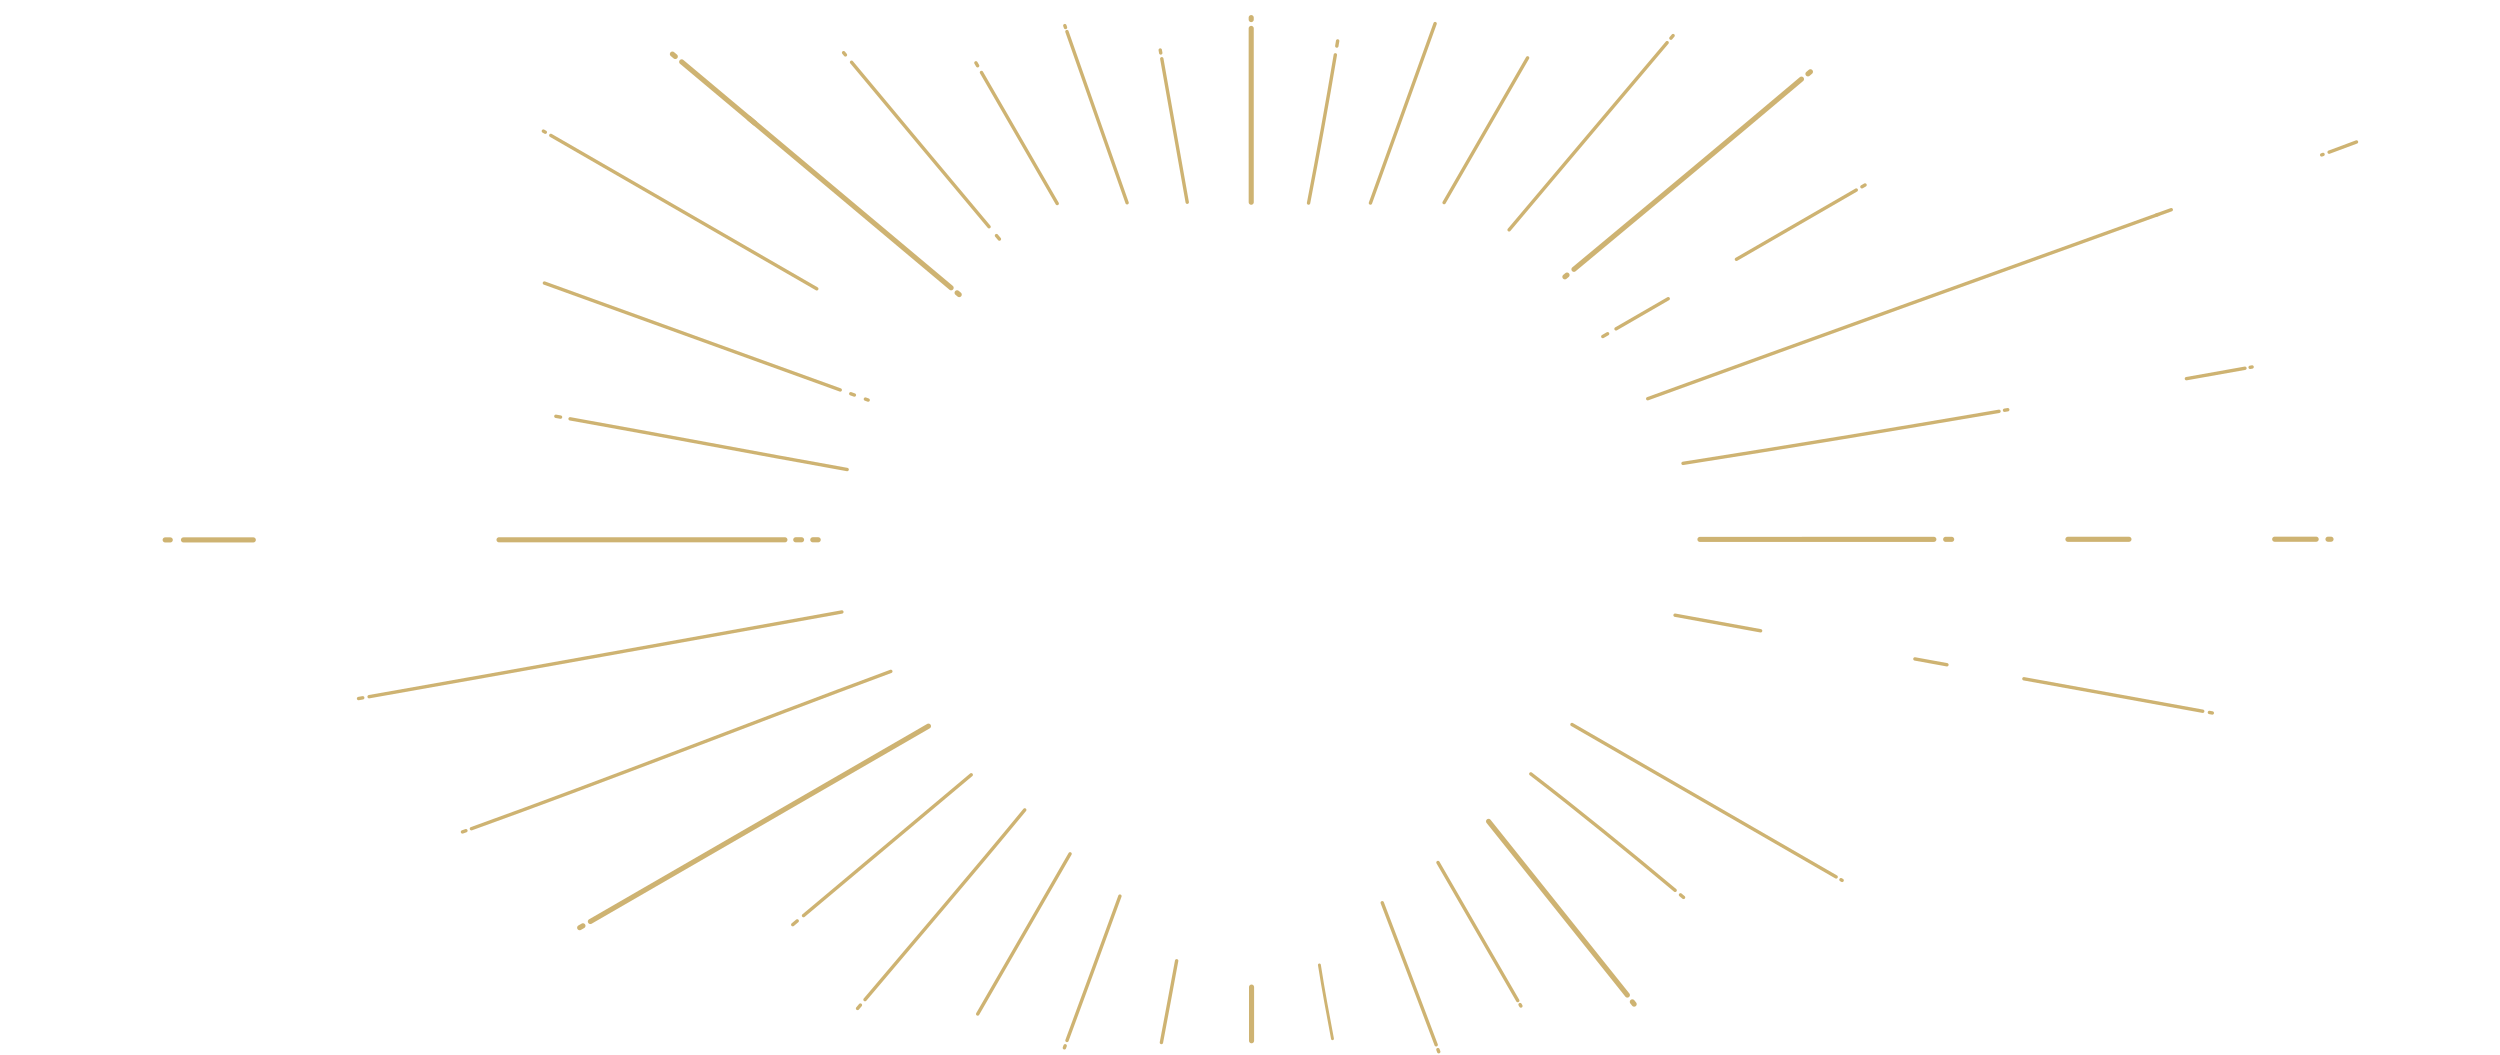
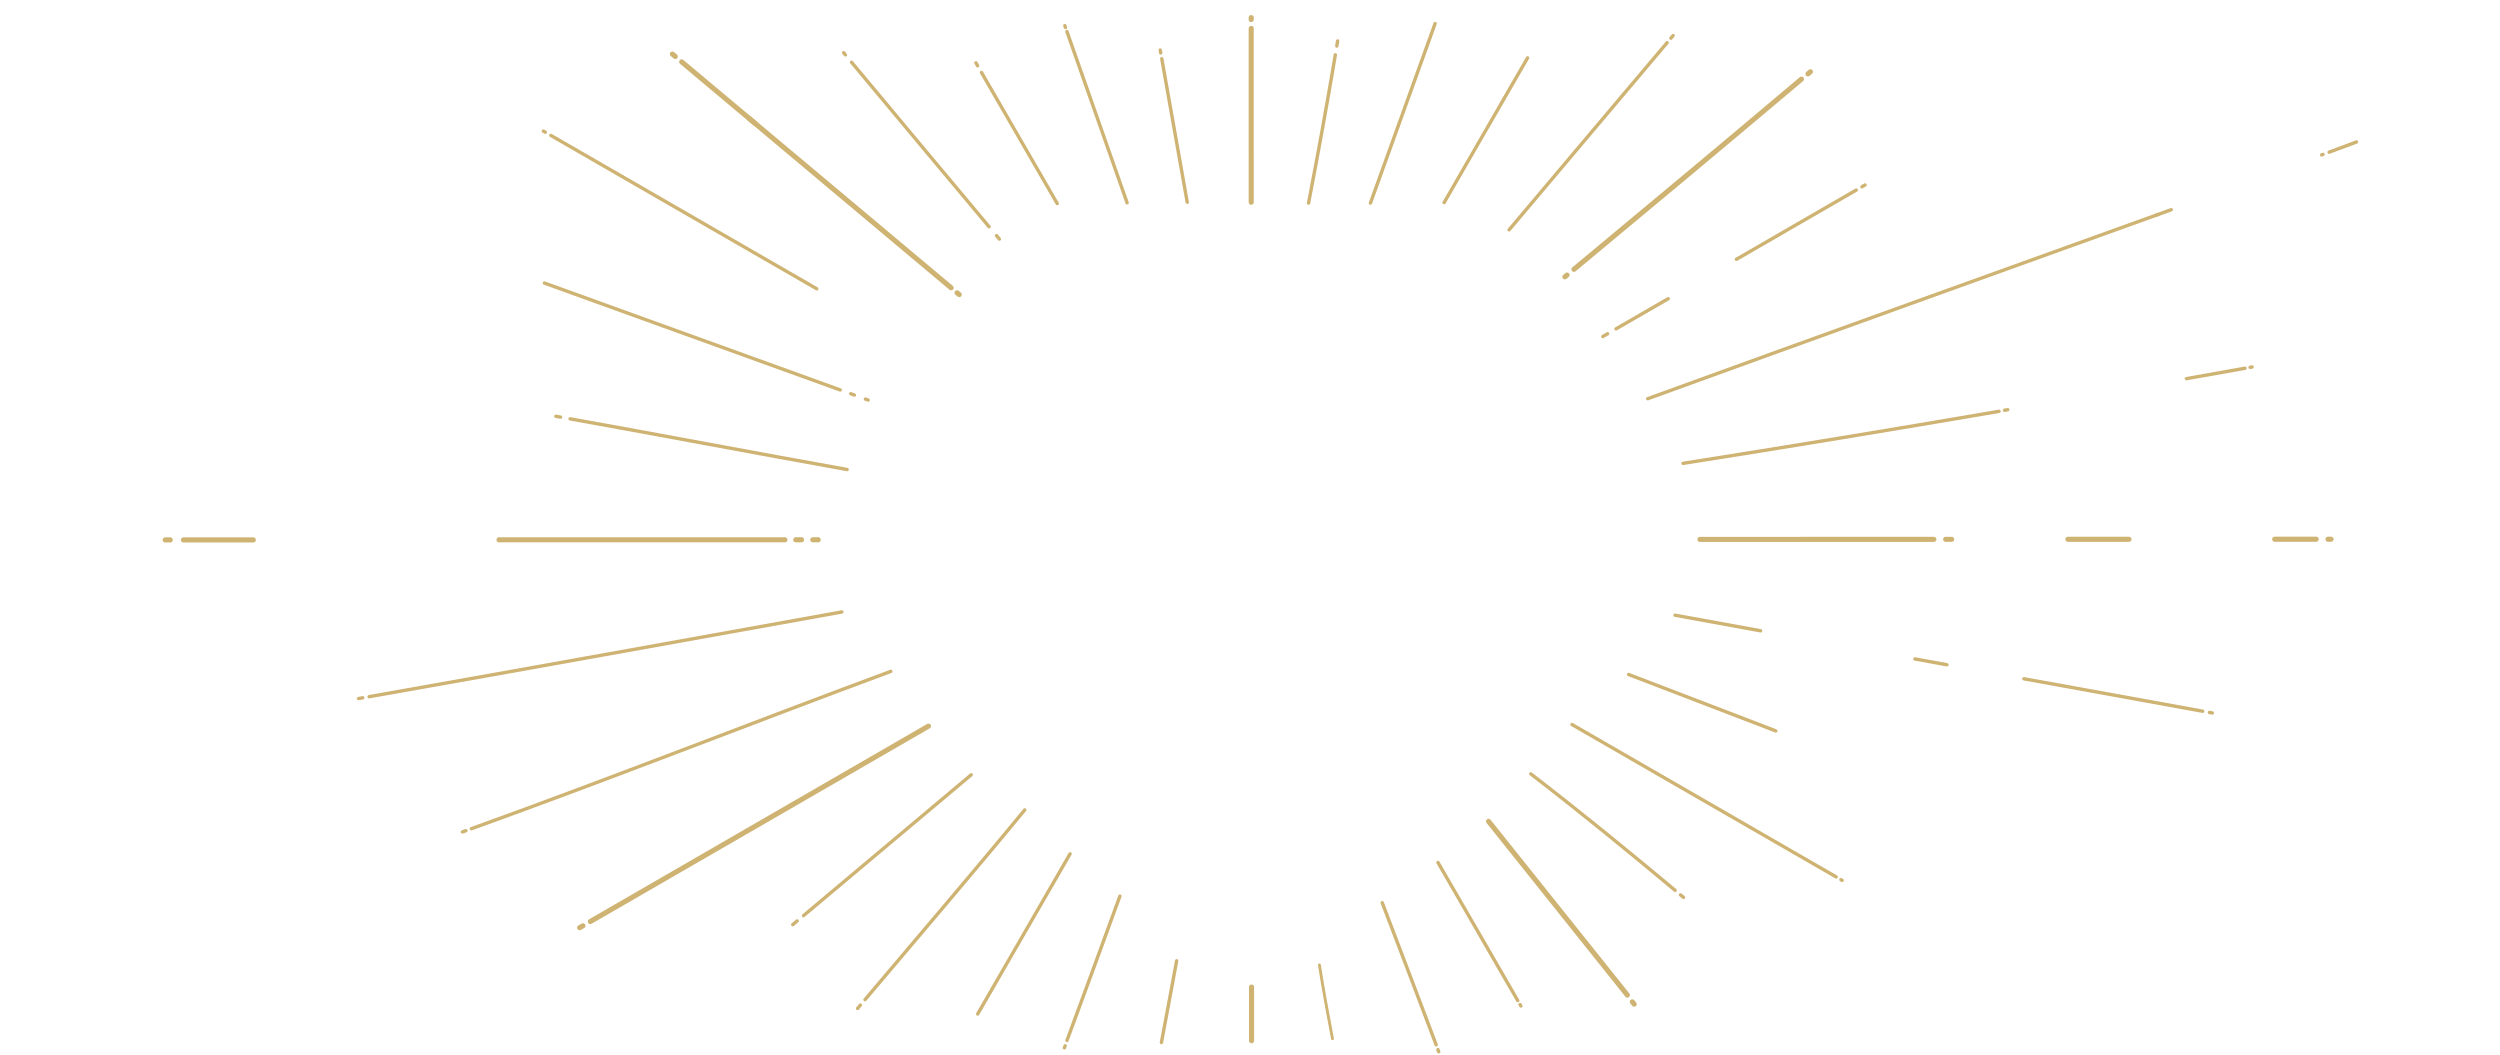
<svg xmlns="http://www.w3.org/2000/svg" id="sunburst" version="1.1" viewBox="0 0 1470 620">
  <defs>
    <style>
      .st0, .st1, .st2, .st3 {
        fill: none;
      }

      .st4 {
        fill: #ceb372;
      }

      .st1 {
        stroke-width: 3px;
      }

      .st1, .st2, .st3 {
        stroke: #ceb372;
        stroke-linecap: round;
        stroke-linejoin: round;
      }

      .st5 {
        fill: url(#_新規パターンスウォッチ_2);
      }

      .st2 {
        stroke-width: 2px;
      }

      .st3 {
        stroke-width: 1.7px;
      }
    </style>
    <pattern id="_新規パターンスウォッチ_2" data-name=" 新規パターンスウォッチ 2" x="0" y="0" width="48" height="48" patternTransform="translate(-8275.31 -22207.34) rotate(-45) scale(1 -1)" patternUnits="userSpaceOnUse" viewBox="0 0 48 48">
      <g>
        <rect class="st0" width="48" height="48" />
        <g>
          <rect class="st0" width="48" height="48" />
          <g>
            <rect class="st0" width="48" height="48" />
            <g>
              <rect class="st0" width="48" height="48" />
              <g>
                <path class="st4" d="M24-2.4c1.32,0,2.4,1.07,2.4,2.4s-1.08,2.4-2.4,2.4-2.4-1.08-2.4-2.4,1.07-2.4,2.4-2.4Z" />
                <path class="st4" d="M48-2.4c1.32,0,2.4,1.07,2.4,2.4s-1.08,2.4-2.4,2.4-2.4-1.08-2.4-2.4,1.07-2.4,2.4-2.4Z" />
                <path class="st4" d="M24,21.6c1.32,0,2.4,1.07,2.4,2.4s-1.08,2.4-2.4,2.4-2.4-1.08-2.4-2.4,1.07-2.4,2.4-2.4Z" />
                <path class="st4" d="M48,21.6c1.32,0,2.4,1.07,2.4,2.4s-1.08,2.4-2.4,2.4-2.4-1.08-2.4-2.4,1.07-2.4,2.4-2.4Z" />
                <path class="st4" d="M36,9.6c1.32,0,2.4,1.07,2.4,2.4s-1.08,2.4-2.4,2.4-2.4-1.08-2.4-2.4,1.07-2.4,2.4-2.4Z" />
                <path class="st4" d="M12,9.6c1.32,0,2.4,1.07,2.4,2.4s-1.08,2.4-2.4,2.4-2.4-1.08-2.4-2.4,1.07-2.4,2.4-2.4Z" />
                <path class="st4" d="M36,33.6c1.32,0,2.4,1.07,2.4,2.4s-1.08,2.4-2.4,2.4-2.4-1.08-2.4-2.4,1.07-2.4,2.4-2.4Z" />
                <path class="st4" d="M12,33.6c1.32,0,2.4,1.07,2.4,2.4s-1.08,2.4-2.4,2.4-2.4-1.08-2.4-2.4,1.07-2.4,2.4-2.4Z" />
              </g>
              <g>
                <path class="st4" d="M0-2.4c1.32,0,2.4,1.07,2.4,2.4S1.32,2.4,0,2.4-2.4,1.32-2.4,0-1.33-2.4,0-2.4Z" />
                <path class="st4" d="M0,21.6c1.32,0,2.4,1.07,2.4,2.4s-1.08,2.4-2.4,2.4-2.4-1.08-2.4-2.4,1.07-2.4,2.4-2.4Z" />
              </g>
              <g>
                <path class="st4" d="M24,45.6c1.32,0,2.4,1.07,2.4,2.4s-1.08,2.4-2.4,2.4-2.4-1.08-2.4-2.4,1.07-2.4,2.4-2.4Z" />
                <path class="st4" d="M48,45.6c1.32,0,2.4,1.07,2.4,2.4s-1.08,2.4-2.4,2.4-2.4-1.08-2.4-2.4,1.07-2.4,2.4-2.4Z" />
              </g>
              <path class="st4" d="M0,45.6c1.32,0,2.4,1.07,2.4,2.4s-1.08,2.4-2.4,2.4-2.4-1.08-2.4-2.4,1.07-2.4,2.4-2.4Z" />
            </g>
          </g>
        </g>
      </g>
    </pattern>
  </defs>
  <g>
    <line class="st1" x1="735.91" y1="611.96" x2="735.91" y2="580.41" />
    <path class="st2" d="M682.91,613c2.94-16.02,6.09-32.01,8.96-48.05" />
    <g>
      <path class="st2" d="M627.39,611.79c10.45-28.25,20.84-56.56,31.12-84.87" />
      <path class="st2" d="M625.86,616.13c.15-.4.3-.81.45-1.21" />
    </g>
    <line class="st2" x1="574.88" y1="596.23" x2="629.2" y2="502.06" />
    <g>
      <path class="st2" d="M508.63,587.78c31.35-37.15,63.03-74.01,93.91-111.55" />
      <path class="st2" d="M504.25,592.97c.56-.66,1.11-1.33,1.67-1.99" />
    </g>
    <g>
      <path class="st2" d="M472.47,538.39c32.87-27.62,65.74-55.19,98.61-82.81" />
      <path class="st2" d="M466.14,543.7c.87-.73,1.75-1.47,2.62-2.2" />
    </g>
    <g>
      <line class="st1" x1="347.14" y1="541.84" x2="545.93" y2="426.97" />
      <line class="st1" x1="340.84" y1="545.48" x2="342.77" y2="544.37" />
    </g>
    <g>
      <path class="st2" d="M277.19,487.28c82.61-29.75,164.27-62.02,246.61-92.51" />
      <path class="st2" d="M271.93,489.17c.67-.24,1.35-.48,2.02-.72" />
    </g>
    <g>
      <path class="st2" d="M217.04,409.65c92.69-16.37,185.32-33.15,277.97-49.82" />
      <path class="st2" d="M210.83,410.74c.82-.14,1.63-.29,2.45-.43" />
    </g>
    <g>
      <line class="st1" x1="477.92" y1="317.39" x2="481.1" y2="317.39" />
      <line class="st1" x1="467.9" y1="317.39" x2="471.31" y2="317.39" />
      <line class="st1" x1="293.43" y1="317.4" x2="461.52" y2="317.4" />
      <line class="st1" x1="107.89" y1="317.47" x2="148.94" y2="317.46" />
      <line class="st1" x1="97.12" y1="317.47" x2="100.11" y2="317.47" />
    </g>
    <g>
      <path class="st2" d="M335.21,246.27c54.34,9.74,108.57,20.09,162.91,29.81" />
      <path class="st2" d="M326.85,244.78c.91.16,1.83.32,2.74.48" />
    </g>
    <g>
      <path class="st2" d="M508.86,234.66c.54.2,1.07.38,1.61.58" />
      <path class="st2" d="M500.25,231.52c.72.25,1.41.51,2.12.76" />
      <path class="st2" d="M320.11,166.44c57.99,20.96,115.97,41.87,173.94,62.85" />
    </g>
    <g>
      <line class="st2" x1="323.88" y1="79.62" x2="480.26" y2="169.82" />
      <line class="st2" x1="319.5" y1="77.09" x2="320.64" y2="77.74" />
    </g>
    <g>
      <path class="st1" d="M562.77,172.17l1.25,1.05" />
      <path class="st1" d="M440.4,69.54c39.62,33.23,79.24,66.46,118.86,99.69" />
      <path class="st1" d="M400.83,36.38c14.29,11.98,28.58,23.97,42.87,35.94" />
      <path class="st1" d="M395.37,31.8c.57.47,1.13.95,1.7,1.42" />
    </g>
    <g>
      <path class="st2" d="M585.93,138.53c.58.68,1.14,1.37,1.72,2.05" />
      <path class="st2" d="M500.72,36.6c26.87,32.3,53.88,64.5,80.84,96.73" />
      <path class="st2" d="M496.04,30.98c.36.43.72.87,1.07,1.3" />
    </g>
    <g>
      <line class="st2" x1="577.11" y1="42.61" x2="621.64" y2="119.68" />
      <line class="st2" x1="573.84" y1="36.95" x2="574.84" y2="38.67" />
    </g>
    <g>
      <path class="st2" d="M627.36,18.56c11.82,33.54,23.58,67.11,35.37,100.67" />
      <path class="st2" d="M626.12,15.07c.13.37.26.73.39,1.1" />
    </g>
    <g>
      <path class="st2" d="M683.13,34.55c4.97,28.12,9.95,56.24,14.96,84.36" />
      <path class="st2" d="M682.22,29.42c.1.57.2,1.15.3,1.72" />
    </g>
    <g>
      <line class="st1" x1="735.71" y1="16.71" x2="735.72" y2="118.91" />
      <line class="st1" x1="735.71" y1="10.36" x2="735.71" y2="11.51" />
    </g>
    <g>
      <path class="st2" d="M785.18,32.25c-4.88,29.11-10.16,58.14-15.75,87.15" />
      <path class="st2" d="M786.54,24.07c-.17,1-.33,2-.5,3.01" />
    </g>
    <path class="st2" d="M843.84,13.87c-12.69,35.16-25.38,70.36-38.02,105.52" />
    <line class="st2" x1="898.22" y1="34.03" x2="849.13" y2="119.13" />
    <path class="st2" d="M980.27,25.07c-31,36.63-61.91,73.36-92.92,110.08" />
    <path class="st2" d="M983.78,20.92l-1.29,1.53" />
    <g>
      <path class="st1" d="M921.41,161.73c-.42.35-.84.7-1.26,1.05" />
      <path class="st1" d="M1059.26,46.52c-44.42,37.5-89.06,74.7-133.78,111.84" />
      <path class="st1" d="M1064.53,42.2c-.49.41-.97.82-1.46,1.24" />
    </g>
    <g>
      <line class="st2" x1="945.27" y1="196.24" x2="942.45" y2="197.88" />
      <line class="st2" x1="980.91" y1="175.64" x2="950.22" y2="193.37" />
      <line class="st2" x1="1091.48" y1="111.75" x2="1021.02" y2="152.47" />
      <line class="st2" x1="1096.64" y1="108.77" x2="1094.81" y2="109.83" />
    </g>
    <g>
      <path class="st2" d="M1276.7,123.31c-102.63,36.98-205.3,73.87-307.84,111.13" />
      <path class="st2" d="M1268.96,126.12c-.36.13-.71.26-1.07.38" />
      <path class="st2" d="M1365.95,90.8c-.27.1-.54.2-.81.29" />
      <path class="st2" d="M1385.62,83.48c-5.37,2-10.73,4.01-16.09,5.99" />
    </g>
    <g>
      <path class="st2" d="M1175.41,241.86c-61.86,10.59-123.78,20.84-185.79,30.6" />
      <path class="st2" d="M1180.55,240.91c-.63.11-1.25.21-1.88.32" />
      <path class="st2" d="M1320.03,216.53c-11.47,2.05-22.94,4.09-34.41,6.12" />
      <path class="st2" d="M1324.23,215.78c-.38.07-.77.14-1.15.21" />
    </g>
    <g>
      <line class="st1" x1="1137.1" y1="317.14" x2="999.57" y2="317.17" />
      <line class="st1" x1="1147.57" y1="317.13" x2="1144.05" y2="317.13" />
      <line class="st1" x1="1251.82" y1="317.1" x2="1215.94" y2="317.11" />
      <line class="st1" x1="1361.91" y1="317.06" x2="1337.52" y2="317.06" />
      <line class="st1" x1="1370.64" y1="317.06" x2="1368.86" y2="317.06" />
    </g>
    <g>
      <path class="st2" d="M1035.23,370.91c-16.77-3.06-33.53-6.12-50.29-9.17" />
      <path class="st2" d="M1144.79,390.88c-6.27-1.14-12.55-2.28-18.82-3.43" />
      <path class="st2" d="M1295.19,418.21c-35.07-6.35-70.11-12.72-105.13-19.09" />
      <path class="st2" d="M1300.83,419.23c-.56-.1-1.13-.2-1.69-.31" />
    </g>
    <g>
      <line class="st2" x1="1079.65" y1="515.62" x2="924.32" y2="426.02" />
      <line class="st2" x1="1083.17" y1="517.66" x2="1082.48" y2="517.26" />
    </g>
+     <line class="st2" x1="1044.14" y1="429.77" x2="957.62" y2="396.6" />
    <g>
      <path class="st2" d="M984.98,523.53c-27.89-23.31-56.04-46.31-84.86-68.48" />
      <path class="st2" d="M989.92,527.67c-.59-.5-1.19-.99-1.78-1.49" />
    </g>
    <g>
      <path class="st1" d="M956.89,585.1c-27.23-34.03-54.42-68.08-81.62-102.14" />
      <path class="st1" d="M960.88,590.43c-.36-.44-.71-.89-1.07-1.34" />
    </g>
    <g>
      <line class="st2" x1="892.44" y1="588.34" x2="845.53" y2="507.16" />
      <line class="st2" x1="894.28" y1="591.53" x2="893.8" y2="590.7" />
    </g>
    <g>
      <path class="st2" d="M844.46,614.35c-10.42-27.89-21.13-55.7-31.7-83.53" />
      <path class="st2" d="M845.97,618.41c-.16-.42-.31-.83-.47-1.25" />
    </g>
    <path class="st3" d="M783.5,610.77c-2.69-14.44-5.45-28.87-7.69-43.39" />
  </g>
  <path class="st5" d="M741.04,579.28c-19.71,0-38.78-8.21-52.33-22.52l-180.65-190.77c-11.18-11.81-18.1-27.24-19.48-43.44-1.38-16.21,2.83-32.58,11.86-46.11l82.21-123.2c13.4-20.08,35.81-32.07,59.95-32.07h196.89c24.14,0,46.55,11.99,59.95,32.07l82.21,123.19c9.03,13.53,13.24,29.9,11.86,46.11s-8.3,31.64-19.48,43.44l-180.65,190.77c-13.55,14.31-32.62,22.52-52.33,22.52h-.01Z" />
</svg>
